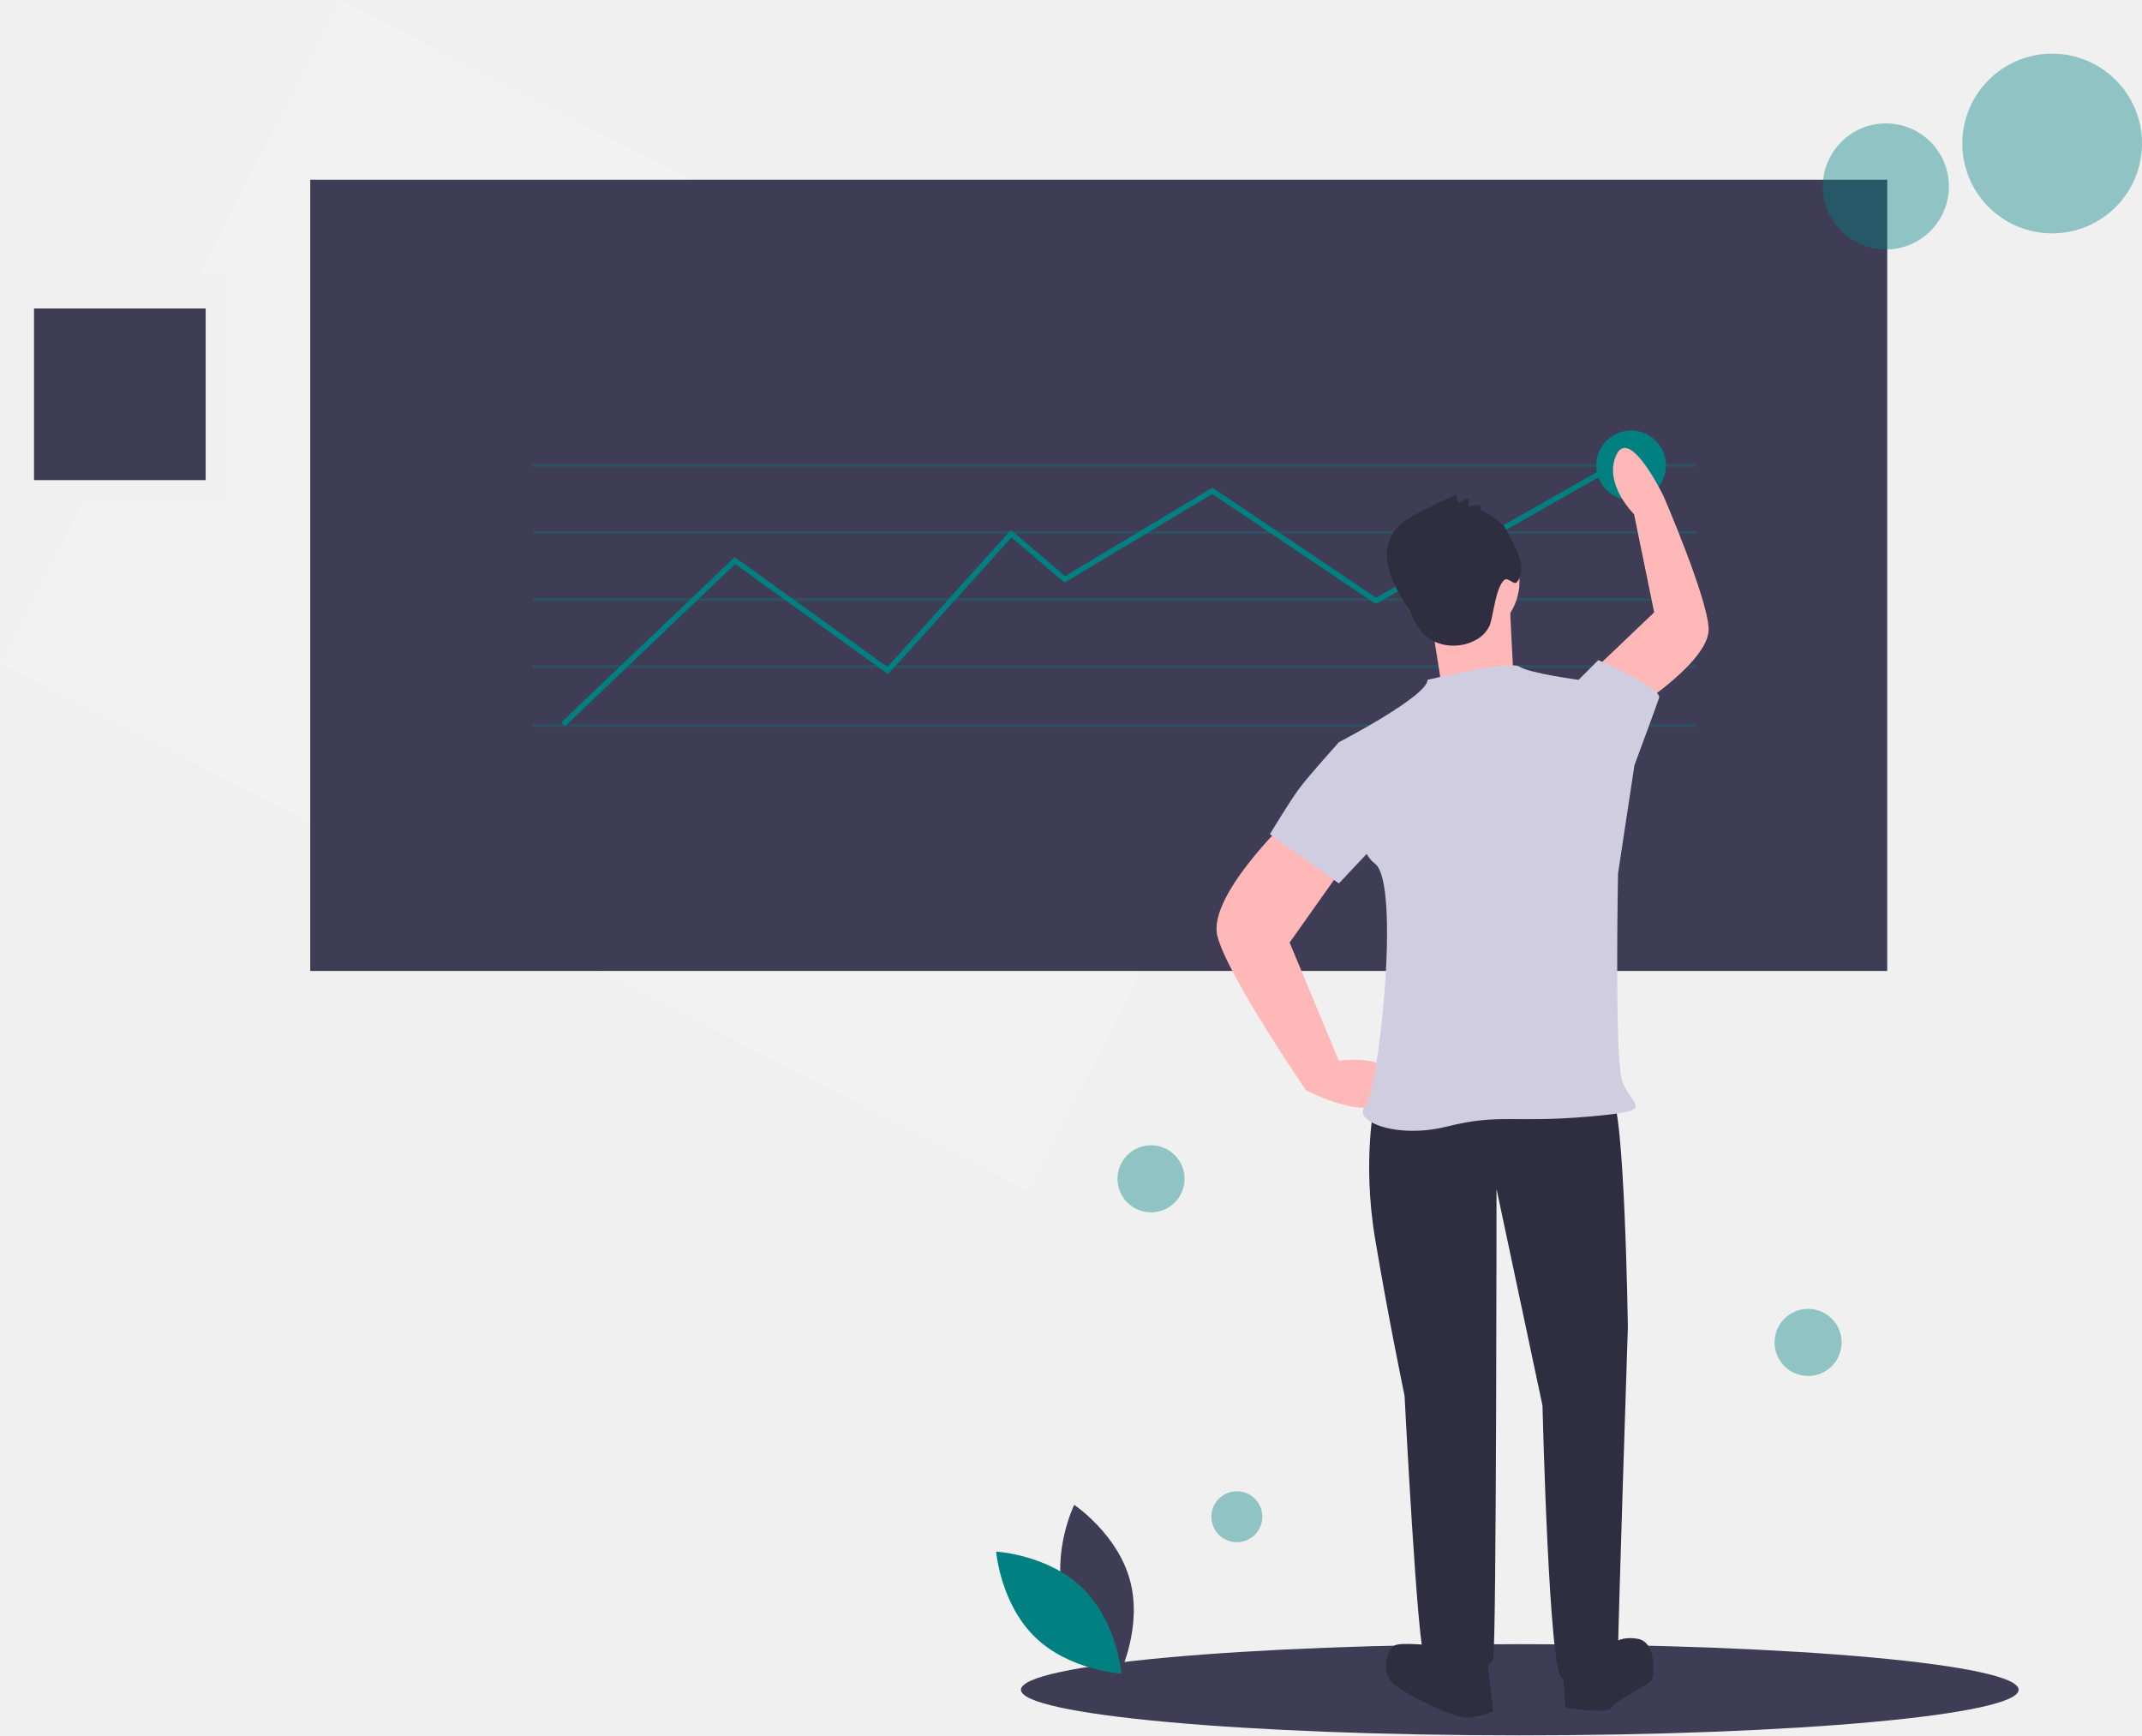
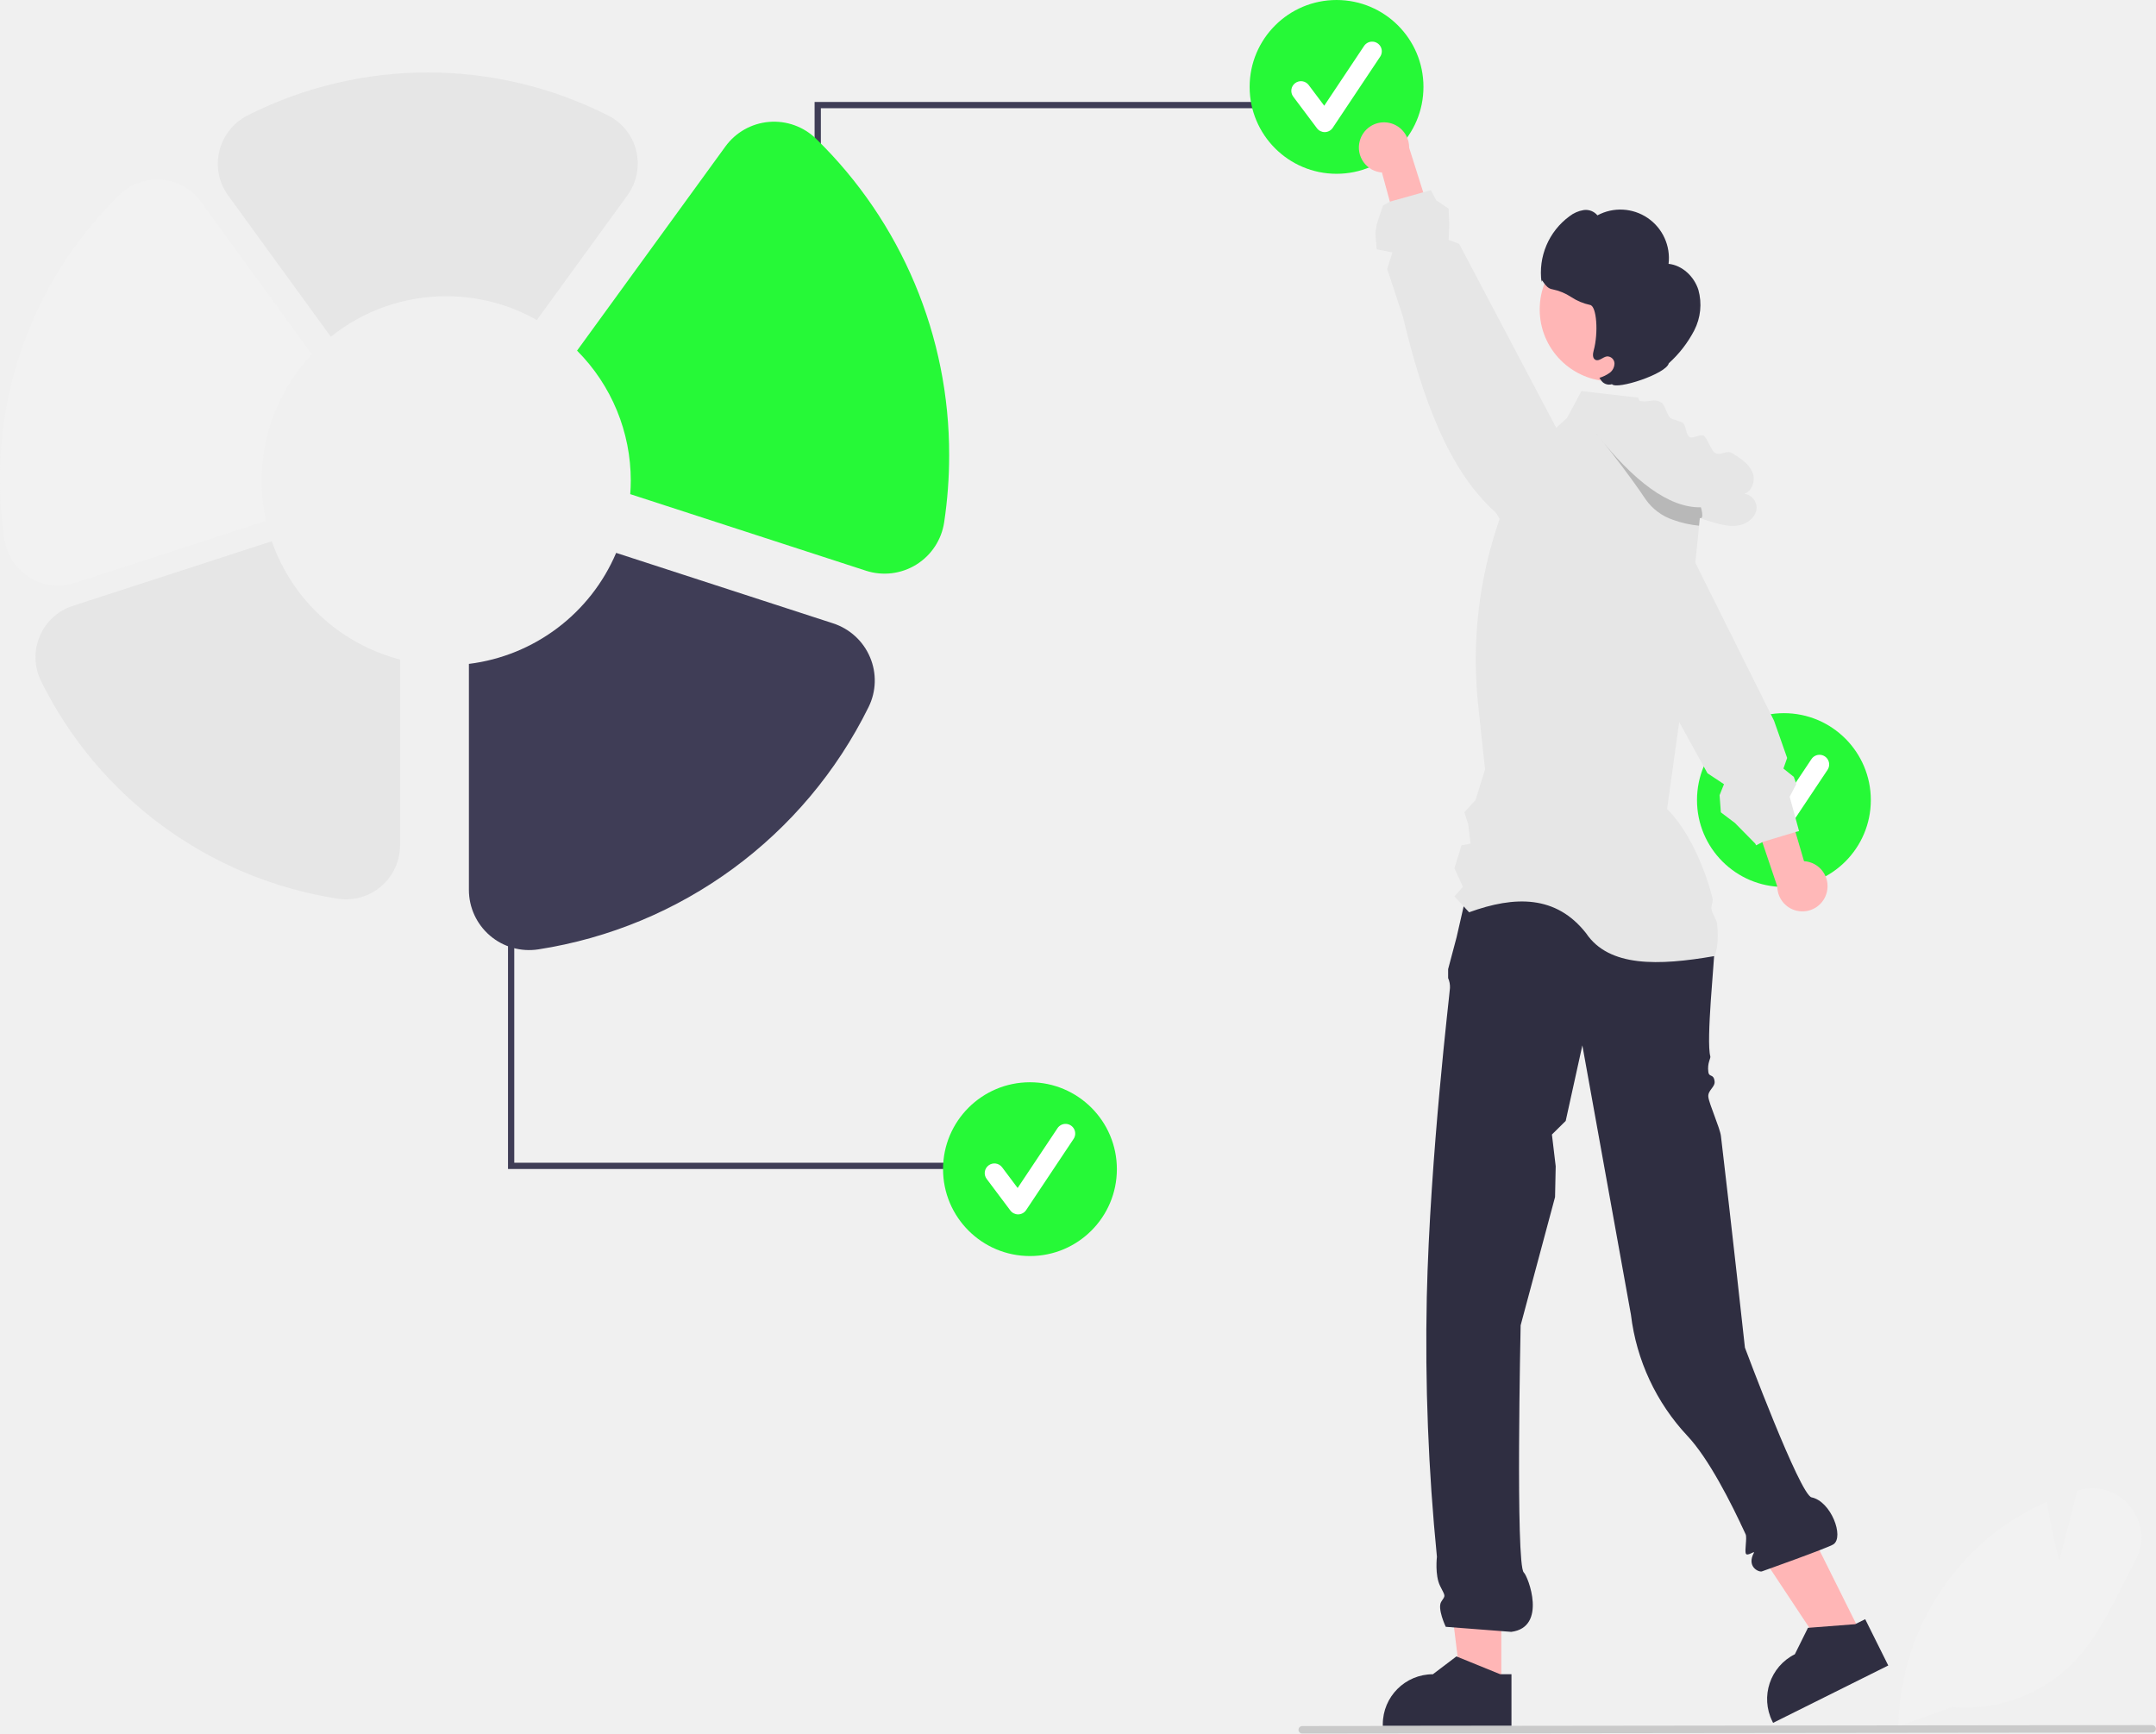
- <svg xmlns="http://www.w3.org/2000/svg" data-name="Layer 1" width="798.681" height="647.009" viewBox="0 0 798.681 647.009">
-   <polygon points="126.832 0 74.02 103.009 84.681 103.009 84.681 187.009 30.953 187.009 0 247.381 383.53 444.017 510.363 196.636 126.832 0" fill="#f2f2f2" />
-   <rect x="115.681" y="67.009" width="588" height="295" fill="#3f3d56" />
-   <rect x="198.181" y="173.009" width="434" height="1" fill="#008080" opacity="0.3" />
-   <rect x="198.681" y="198.009" width="434" height="1" fill="#008080" opacity="0.3" />
-   <rect x="198.681" y="248.009" width="434" height="1" fill="#008080" opacity="0.3" />
-   <rect x="198.681" y="270.009" width="434" height="1" fill="#008080" opacity="0.3" />
-   <rect x="198.681" y="223.009" width="434" height="1" fill="#008080" opacity="0.3" />
-   <ellipse cx="566.681" cy="630.009" rx="186" ry="17" fill="#3f3d56" />
-   <polygon points="210.722 270.733 209.342 269.285 273.943 207.712 330.889 248.674 376.94 197.618 397.133 214.782 452.062 181.824 513.076 222.833 608.837 168.364 609.825 170.102 512.988 225.184 452.002 184.193 396.931 217.235 377.124 200.399 331.175 251.343 274.121 210.305 210.722 270.733" fill="#008080" />
-   <path d="M597.416,722.342c4.7,17.374,20.798,28.134,20.798,28.134s8.478-17.409,3.778-34.782-20.798-28.134-20.798-28.134S592.716,704.968,597.416,722.342Z" transform="translate(-200.6594 -126.4957)" fill="#3f3d56" />
-   <path d="M604.322,718.608c12.897,12.554,14.472,31.854,14.472,31.854s-19.335-1.056-32.231-13.61-14.472-31.854-14.472-31.854S591.426,706.054,604.322,718.608Z" transform="translate(-200.6594 -126.4957)" fill="#008080" />
-   <circle cx="765.181" cy="53.509" r="33.5" fill="#008080" opacity="0.4" />
-   <circle cx="703.181" cy="69.509" r="23.5" fill="#008080" opacity="0.4" />
-   <circle cx="674.181" cy="500.509" r="12.5" fill="#008080" opacity="0.4" />
-   <circle cx="461.181" cy="565.509" r="9.5" fill="#008080" opacity="0.4" />
-   <circle cx="429.181" cy="439.509" r="12.5" fill="#008080" opacity="0.4" />
-   <circle cx="608.181" cy="173.509" r="13" fill="#008080" />
-   <path d="M724.373,535.47l-11.021,1.224s-4.898,22.041,0,51.429,11.021,58.776,11.021,58.776,4.898,95.511,7.347,96.736,24.49,8.572,25.715,1.224,1.224-175.104,1.224-175.104l17.143,80.817s2.449,101.634,7.347,101.634,20.817-1.224,20.817-9.796,3.674-121.226,3.674-121.226-1.224-83.266-6.123-85.715S724.373,535.47,724.373,535.47Z" transform="translate(-200.6594 -126.4957)" fill="#2f2e41" />
-   <path d="M734.169,739.962s-11.021-1.224-13.47,0-6.122,9.796,0,14.694,22.041,12.245,26.939,12.245a25.331,25.331,0,0,0,9.796-2.449l-2.449-20.817Z" transform="translate(-200.6594 -126.4957)" fill="#2f2e41" />
-   <path d="M783.149,746.084l1.224,17.143s15.919,2.449,17.143,0,13.47-8.572,14.694-9.796,2.449-14.694-4.898-15.919-9.796,2.449-9.796,2.449Z" transform="translate(-200.6594 -126.4957)" fill="#2f2e41" />
-   <path d="M680.291,432.612s-29.388,28.164-25.715,42.858S687.638,533.021,687.638,533.021s28.164,14.694,31.837,0-19.592-11.021-19.592-11.021l-18.368-44.082,20.817-29.388Z" transform="translate(-200.6594 -126.4957)" fill="#ffb8b8" />
-   <path d="M811.605,389.765s26.771-17.216,26.152-29.043-16.758-49.12-16.758-49.12-12.625-26.249-17.645-15.522,6.597,22.147,6.597,22.147l7.497,36.582-20.376,19.439Z" transform="translate(-200.6594 -126.4957)" fill="#ffb8b8" />
-   <circle cx="544.53" cy="216.728" r="22.041" fill="#ffb8b8" />
-   <path d="M734.169,356.693l3.674,23.266,26.939-4.898s-1.224-23.266-1.224-25.715S734.169,356.693,734.169,356.693Z" transform="translate(-200.6594 -126.4957)" fill="#ffb8b8" />
-   <path d="M732.945,379.958s30.613-7.347,34.286-4.898,22.041,4.898,22.041,4.898l20.817,31.837-6.122,40.409s-1.225,64.899,1.224,75.919,15.919,12.245-12.245,14.694-33.062-1.224-52.654,3.674-35.511-2.449-30.613-7.347,13.47-83.266,3.674-90.613-13.47-45.307-13.47-45.307S732.945,386.081,732.945,379.958Z" transform="translate(-200.6594 -126.4957)" fill="#d0cde1" />
-   <path d="M785.598,383.632l3.674-3.674,7.347-7.347s23.878,10.408,22.653,14.082-9.184,25.102-9.184,25.102l-11.021,3.674Z" transform="translate(-200.6594 -126.4957)" fill="#d0cde1" />
-   <path d="M714.577,405.673l-14.694-2.449s-11.021,12.245-14.694,17.143-11.021,17.143-11.021,17.143l25.715,18.368,19.592-20.817Z" transform="translate(-200.6594 -126.4957)" fill="#d0cde1" />
-   <path d="M752.882,316.52l-.226-1.766a13.88,13.88,0,0,0-4.411.693,7.247,7.247,0,0,1,.272-3.173,14.108,14.108,0,0,0-4.083,1.775l-.89-3.222-12.241,6.033c-4.394,2.166-9.027,4.545-11.539,8.751-2.8,4.689-2.313,10.715-.399,15.83s5.095,9.641,7.645,14.471a36.154,36.154,0,0,0,3.474,5.913c4.621,5.76,13.615,6.924,20.129,3.447a11.649,11.649,0,0,0,5.578-5.74,37.302,37.302,0,0,0,1.114-4.753c.806-3.292,1.741-10.086,4.415-12.168,1.176-.916,3.509,2.121,4.484.993,2.505-2.9,1.98-7.371.424-10.874a79.34,79.34,0,0,0-5.223-10.188C760.564,321.23,752.855,316.309,752.882,316.52Z" transform="translate(-200.6594 -126.4957)" fill="#2f2e41" />
-   <rect x="12.681" y="115.009" width="64" height="64" fill="#3f3d56" />
+ <svg xmlns="http://www.w3.org/2000/svg" data-name="Layer 1" width="689.162" height="554.204" viewBox="0 0 689.162 554.204">
+   <polygon points="479.89 539.425 467.133 539.424 461.065 490.221 479.892 490.221 479.89 539.425" fill="#ffb6b6" />
+   <path d="M694.48,689.55l-13.62-5.54-.39-.16-7.52,5.7a16.013,16.013,0,0,0-16.01,16.01v.52h41.13V689.55Z" transform="translate(-214.9307 -154.2917)" fill="#2f2e41" />
+   <polygon points="595.153 522.84 583.736 528.53 556.355 487.2 573.206 478.802 595.153 522.84" fill="#ffb6b6" />
+   <path d="M811.14,671.95,808.22,673.4l-.3.15L793.28,674.68l-.44.03-4.19,8.45A16.002,16.002,0,0,0,781.47,704.63l.23.46,36.81-18.34Z" transform="translate(-214.9307 -154.2917)" fill="#2f2e41" />
+   <path d="M686.169,429.25l70.341,2.462L757,431s6,14,6,26c0,3.99-2.775,30.085-1.364,35.022.175.614-1.032,2.119-.636,4.978.257,1.855,1.674.428,2,3,.234,1.846-2.261,2.865-2,5,.285,2.333,3.717,9.889,4.026,12.484,3.289,27.626,7.667,67.648,7.667,67.648S790.28,632.235,794,633c6.245,1.284,10.46,12.639,7,15-1.648,1.124-22.945,8.689-22.945,8.689-1.17.212-4.831-1.624-2.499-5.967.429-.799-2.131,1.235-2.557.278-.453-1.018.436-5.067-.082-6.197-4.654-10.143-11.8-24.2-18.572-31.418a68.601,68.601,0,0,1-18.085-38.765L720.728,488.495l-5.323,24.152L711,517l1.208,10.149L712,537l-11,41s-1.65,76.568,1,79c1.435,1.317,7.525,17.538-4,19l-20.938-1.615s-2.821-5.945-1.411-8.061,1.326-1.538-.395-5.001-1.016-9.33-1.016-9.33A691.206,691.206,0,0,1,671,569c1.05-45.503,7.41-97.777,7.41-98.842a7.035,7.035,0,0,0-.586-3.173v-2.872l2.702-10.177Z" transform="translate(-214.9307 -154.2917)" fill="#2f2e41" />
+   <circle cx="570.225" cy="255.78" r="27.78" fill="#26f937" />
+   <path d="M781.366,424.53a3.089,3.089,0,0,1-2.472-1.236l-7.579-10.105a3.09,3.09,0,1,1,4.944-3.708l4.958,6.611,12.735-19.102a3.09,3.09,0,1,1,5.142,3.428l-15.158,22.736a3.091,3.091,0,0,1-2.485,1.375C781.423,424.529,781.395,424.53,781.366,424.53Z" transform="translate(-214.9307 -154.2917)" fill="#fff" />
+   <path d="M798.892,439.44a7.988,7.988,0,0,0-7.312-9.827l-14.234-48.498-9.629,11.175,15.32,45.409a8.031,8.031,0,0,0,15.856,1.741Z" transform="translate(-214.9307 -154.2917)" fill="#ffb8b8" />
+   <path d="M788.85,415.78,787,409l2.12-4.05-.16-.47-.64-1.82L785,400l1.19-3.39-4.2-11.93-1.03-2.07L756.85,334.2l-5.78-11.61-1.34-2.1-4.17-6.54-5.7-8.93a12.749,12.749,0,0,0-8.08-5.63,12.949,12.949,0,0,0-1.62-.25l-.39-.03a12.871,12.871,0,0,0-2.91.17h-.02a12.476,12.476,0,0,0-4.74,1.88,12.74,12.74,0,0,0-2.98,2.68,12.905,12.905,0,0,0-2.85,8.55l.18,4.88.18,4.44L725.09,337.01l.55,1,.01.03,26.03,47.1,7.85,14.2L760.72,401.5,766,405l-1.41,3.52L765,414l4.49,3.39L776,424l.26.54,2-1.01.19-.1.45-.13,6.19-1.87,3.76-1.13.12-.04L790,420Z" transform="translate(-214.9307 -154.2917)" fill="#e6e6e6" />
+   <path d="M895.86,635.94a15.265,15.265,0,0,0-16.3-5.21l-.64.19-5.74,22.41c-.86-3.34-2.7-10.88-3.86-18.26l-.1-.61-.57.25a77.842,77.842,0,0,0-16.79,10.12,80.525,80.525,0,0,0-30.11,60.64l-.01.43-.01.27.76-.27L838.8,700.07a48.688,48.688,0,0,0,39.26-14.64c6.59-6.95,11.11-15.89,15.48-24.54,1.28-2.52,2.59-5.12,3.93-7.62A15.517,15.517,0,0,0,895.86,635.94Z" transform="translate(-214.9307 -154.2917)" fill="#f2f2f2" />
+   <polygon points="262.385 109.64 260.385 109.64 260.385 32.597 405.042 32.597 405.042 34.597 262.385 34.597 262.385 109.64" fill="#3f3d56" />
+   <circle cx="427.225" cy="27.78" r="27.78" fill="#26f937" />
+   <path d="M638.366,196.53a3.089,3.089,0,0,1-2.472-1.236l-7.579-10.105a3.09,3.09,0,1,1,4.944-3.708l4.958,6.611,12.735-19.102a3.09,3.09,0,1,1,5.142,3.428l-15.158,22.736a3.091,3.091,0,0,1-2.485,1.375C638.423,196.529,638.395,196.53,638.366,196.53Z" transform="translate(-214.9307 -154.2917)" fill="#fff" />
+   <polygon points="164.385 296.685 162.385 296.685 162.385 373.728 307.042 373.728 307.042 371.728 164.385 371.728 164.385 296.685" fill="#3f3d56" />
+   <circle cx="329.225" cy="373.78" r="27.78" fill="#26f937" />
+   <path d="M540.366,542.53a3.089,3.089,0,0,1-2.472-1.236l-7.579-10.105a3.09,3.09,0,1,1,4.944-3.708l4.958,6.611,12.735-19.102a3.09,3.09,0,1,1,5.142,3.428l-15.158,22.736a3.091,3.091,0,0,1-2.485,1.375C540.423,542.529,540.395,542.53,540.366,542.53Z" transform="translate(-214.9307 -154.2917)" fill="#fff" />
+   <path d="M764,453.81a18.113,18.113,0,0,1-1,6.19l-.15-.03c-17.761,3.072-33.604,3.575-40.933-7.327-9.562-12.176-22.715-12.038-37.387-6.693l-1.74-1.88-2.96-3.19,2.72-3.08-2.72-5.94,2.27-7.33L685,424l-.78-6.31L683,414l3.58-3.93,3.04-9.81-2.19-20.53a136.761,136.761,0,0,1,16.62-81.22l8.31-7.46,3.45-3.1,4.63-8.64,4.89.57,13.24,1.53.45,1.08,3.25,7.84,17.12,18.39-.77,7.76-.34,3.42-.25,2.46L756.85,334.2l-4.81,48.37-.36,2.57-3.87,27.81c6.29,6.08,11.85,17.79,14.52,28.49.3,1.19-.55,2.4-.33,3.56.31,1.64,1.66,3.2,1.81,4.73A36.372,36.372,0,0,1,764,453.81Z" transform="translate(-214.9307 -154.2917)" fill="#e6e6e6" />
+   <circle cx="515.161" cy="98.925" r="22.996" fill="#ffb6b6" />
+   <path d="M757.813,246.943c-1.361-4.243-5.094-7.833-9.526-8.302a15.512,15.512,0,0,0-22.738-15.503,4.823,4.823,0,0,0-4.431-1.684,9.946,9.946,0,0,0-4.501,1.972,22.321,22.321,0,0,0-8.928,21.111c-.01-2.028.888,1.895,3.464,2.242a16.99,16.99,0,0,1,6.017,2.482,17.505,17.505,0,0,0,6.005,2.517c2.161.316,2.719,8.98,1.175,14.56-.293,1.057-.441,2.476.533,2.98,1.2.621,2.414-.94,3.756-1.092a2.325,2.325,0,0,1,2.359,2.207,3.791,3.791,0,0,1-1.583,3.089,11.202,11.202,0,0,1-3.236,1.567l.388.55a3.08,3.08,0,0,0,3.628,1.479c1.538,1.855,17.385-3.296,18.157-6.681a37.403,37.403,0,0,0,8.138-10.513A17.869,17.869,0,0,0,757.813,246.943Z" transform="translate(-214.9307 -154.2917)" fill="#2f2e41" />
+   <path d="M776.41,316.98c-.32,2.68-2.83,4.68-5.47,5.24a11.832,11.832,0,0,1-4.07.07,27.76,27.76,0,0,1-3.9-.87Q760.6,320.745,758.28,319.9a74.341,74.341,0,0,1-12.72-5.95,75.232,75.232,0,0,1-8.76-5.98q-2.16-1.71-4.19-3.57l1.69.8q-2.265-3.045-4.53-6.09-2.19-2.94-4.37-5.88c-.09-.12-.16-.2-.19-.24v-.01c-.67-.89-1.33-1.78-1.99-2.67-1.99-2.67-3.95-6.59-1.66-9a4.292,4.292,0,0,1,3.73-1.13,5.939,5.939,0,0,1,2.05.66,14.462,14.462,0,0,1,4.35,4.39c1.56-2.27,4.59-3.11,7.33-2.74.15.01.29.03.43.05,2.85.49,4.08-1.05,6.55.46,1.15.7,1.85,4.3,3,5,.65.4,3.06,1,3.72,1.41,1.3.8.97,3.79,2.28,4.59.97.59,3.57-1,4.54-.41,1.02.63,2.44,4.79,3.46,5.41,2.03,1.25,3.66-1.03,5.69.21,2.61,1.61,5.39,3.4,6.49,6.26.97,2.52-.28,5.97-2.69,6.69A4.466,4.466,0,0,1,776.41,316.98Z" transform="translate(-214.9307 -154.2917)" fill="#e6e6e6" />
+   <path d="M758.28,319.9l-.25,2.46a33.963,33.963,0,0,1-8.3-1.87A17.534,17.534,0,0,1,741,314c-1.36-2.04-2.78-4.07-4.2-6.03-2.36-3.28-4.7-6.34-6.64-8.83-2.37-3.01-4.15-5.19-4.76-5.91-.09-.12-.16-.2-.19-.24l-.03-.03.03.02c11.882,15.038,23.105,23.71,33.41,23.5C758.62,316.48,759.83,320.46,758.28,319.9Z" transform="translate(-214.9307 -154.2917)" opacity="0.2" />
+   <path d="M649.545,199.472a7.988,7.988,0,0,0,7.12,9.967l13.293,48.764,9.844-10.986-14.439-45.697a8.031,8.031,0,0,0-15.819-2.048Z" transform="translate(-214.9307 -154.2917)" fill="#ffb8b8" />
+   <path d="M727.59,324.17l-.09-4.44-8.38-15.89-.31-.58-.02-.03-6.43-12.18-31.027-58.826L678,231l.167-4.778L678,221l-4.003-2.684L672.29,215.08l-2.42.69h-.01l-.07.02-10.58,2.97h-.01L657,220l-2,6-.438,2.841L655,234l5,1-1.656,5.29L663.37,255.51c6.29,26.6,14.88,49.56,29.71,62.67l1.22,2,9.65,15.79a12.806,12.806,0,0,0,12.89,5.99h.01a12.683,12.683,0,0,0,4.78-1.78,12.495,12.495,0,0,0,3.46-3.17,12.884,12.884,0,0,0,2.59-7.95Z" transform="translate(-214.9307 -154.2917)" fill="#e6e6e6" />
+   <path d="M902.902,708.188l-271.75.307a1.191,1.191,0,0,1,0-2.381l271.75-.307a1.191,1.191,0,0,1,0,2.381Z" transform="translate(-214.9307 -154.2917)" fill="#cacaca" />
+   <path d="M298.559,308a58.779,58.779,0,0,1,16.048-40.427l-35.423-48.755a17.275,17.275,0,0,0-26.063-2.197,126.472,126.472,0,0,0-38.19,90.955,128.785,128.785,0,0,0,1.427,19.118,17.392,17.392,0,0,0,8.057,12.231,17.2,17.2,0,0,0,14.382,1.728l61.166-19.874A59.15,59.15,0,0,1,298.559,308Z" transform="translate(-214.9307 -154.2917)" fill="#f2f2f2" />
+   <path d="M301.812,327.319l-63.59,20.662a17.257,17.257,0,0,0-10.192,24.006,127.485,127.485,0,0,0,94.861,69.624,17.293,17.293,0,0,0,13.893-3.973,17.253,17.253,0,0,0,6.022-13.104V365.141A59.114,59.114,0,0,1,301.812,327.319Z" transform="translate(-214.9307 -154.2917)" fill="#e6e6e6" />
+   <path d="M493.043,364.428a19.266,19.266,0,0,0-11.805-10.846l-69.353-22.534a59.046,59.046,0,0,1-47.069,35.492v72.259a19.244,19.244,0,0,0,22.169,19.011,141.918,141.918,0,0,0,105.599-77.504A19.089,19.089,0,0,0,493.043,364.428Z" transform="translate(-214.9307 -154.2917)" fill="#3f3d56" />
+   <path d="M475.813,198.685a19.23,19.23,0,0,0-29.014,2.445l-47.415,65.261A58.81,58.81,0,0,1,416.559,308c0,1.437-.069,2.856-.17,4.268l75.369,24.489a19.265,19.265,0,0,0,24.979-15.539,143.329,143.329,0,0,0,1.589-21.283A140.788,140.788,0,0,0,475.813,198.685Z" transform="translate(-214.9307 -154.2917)" fill="#26f937" />
+   <path d="M357.559,249a58.706,58.706,0,0,1,28.967,7.606l28.94-39.833a17.337,17.337,0,0,0,2.835-14.249,16.994,16.994,0,0,0-8.791-11.204,127.626,127.626,0,0,0-115.379-.168,17.436,17.436,0,0,0-9.094,11.471,17.186,17.186,0,0,0,2.81,14.153l32.83,45.187A58.734,58.734,0,0,1,357.559,249Z" transform="translate(-214.9307 -154.2917)" fill="#e6e6e6" />
</svg>
